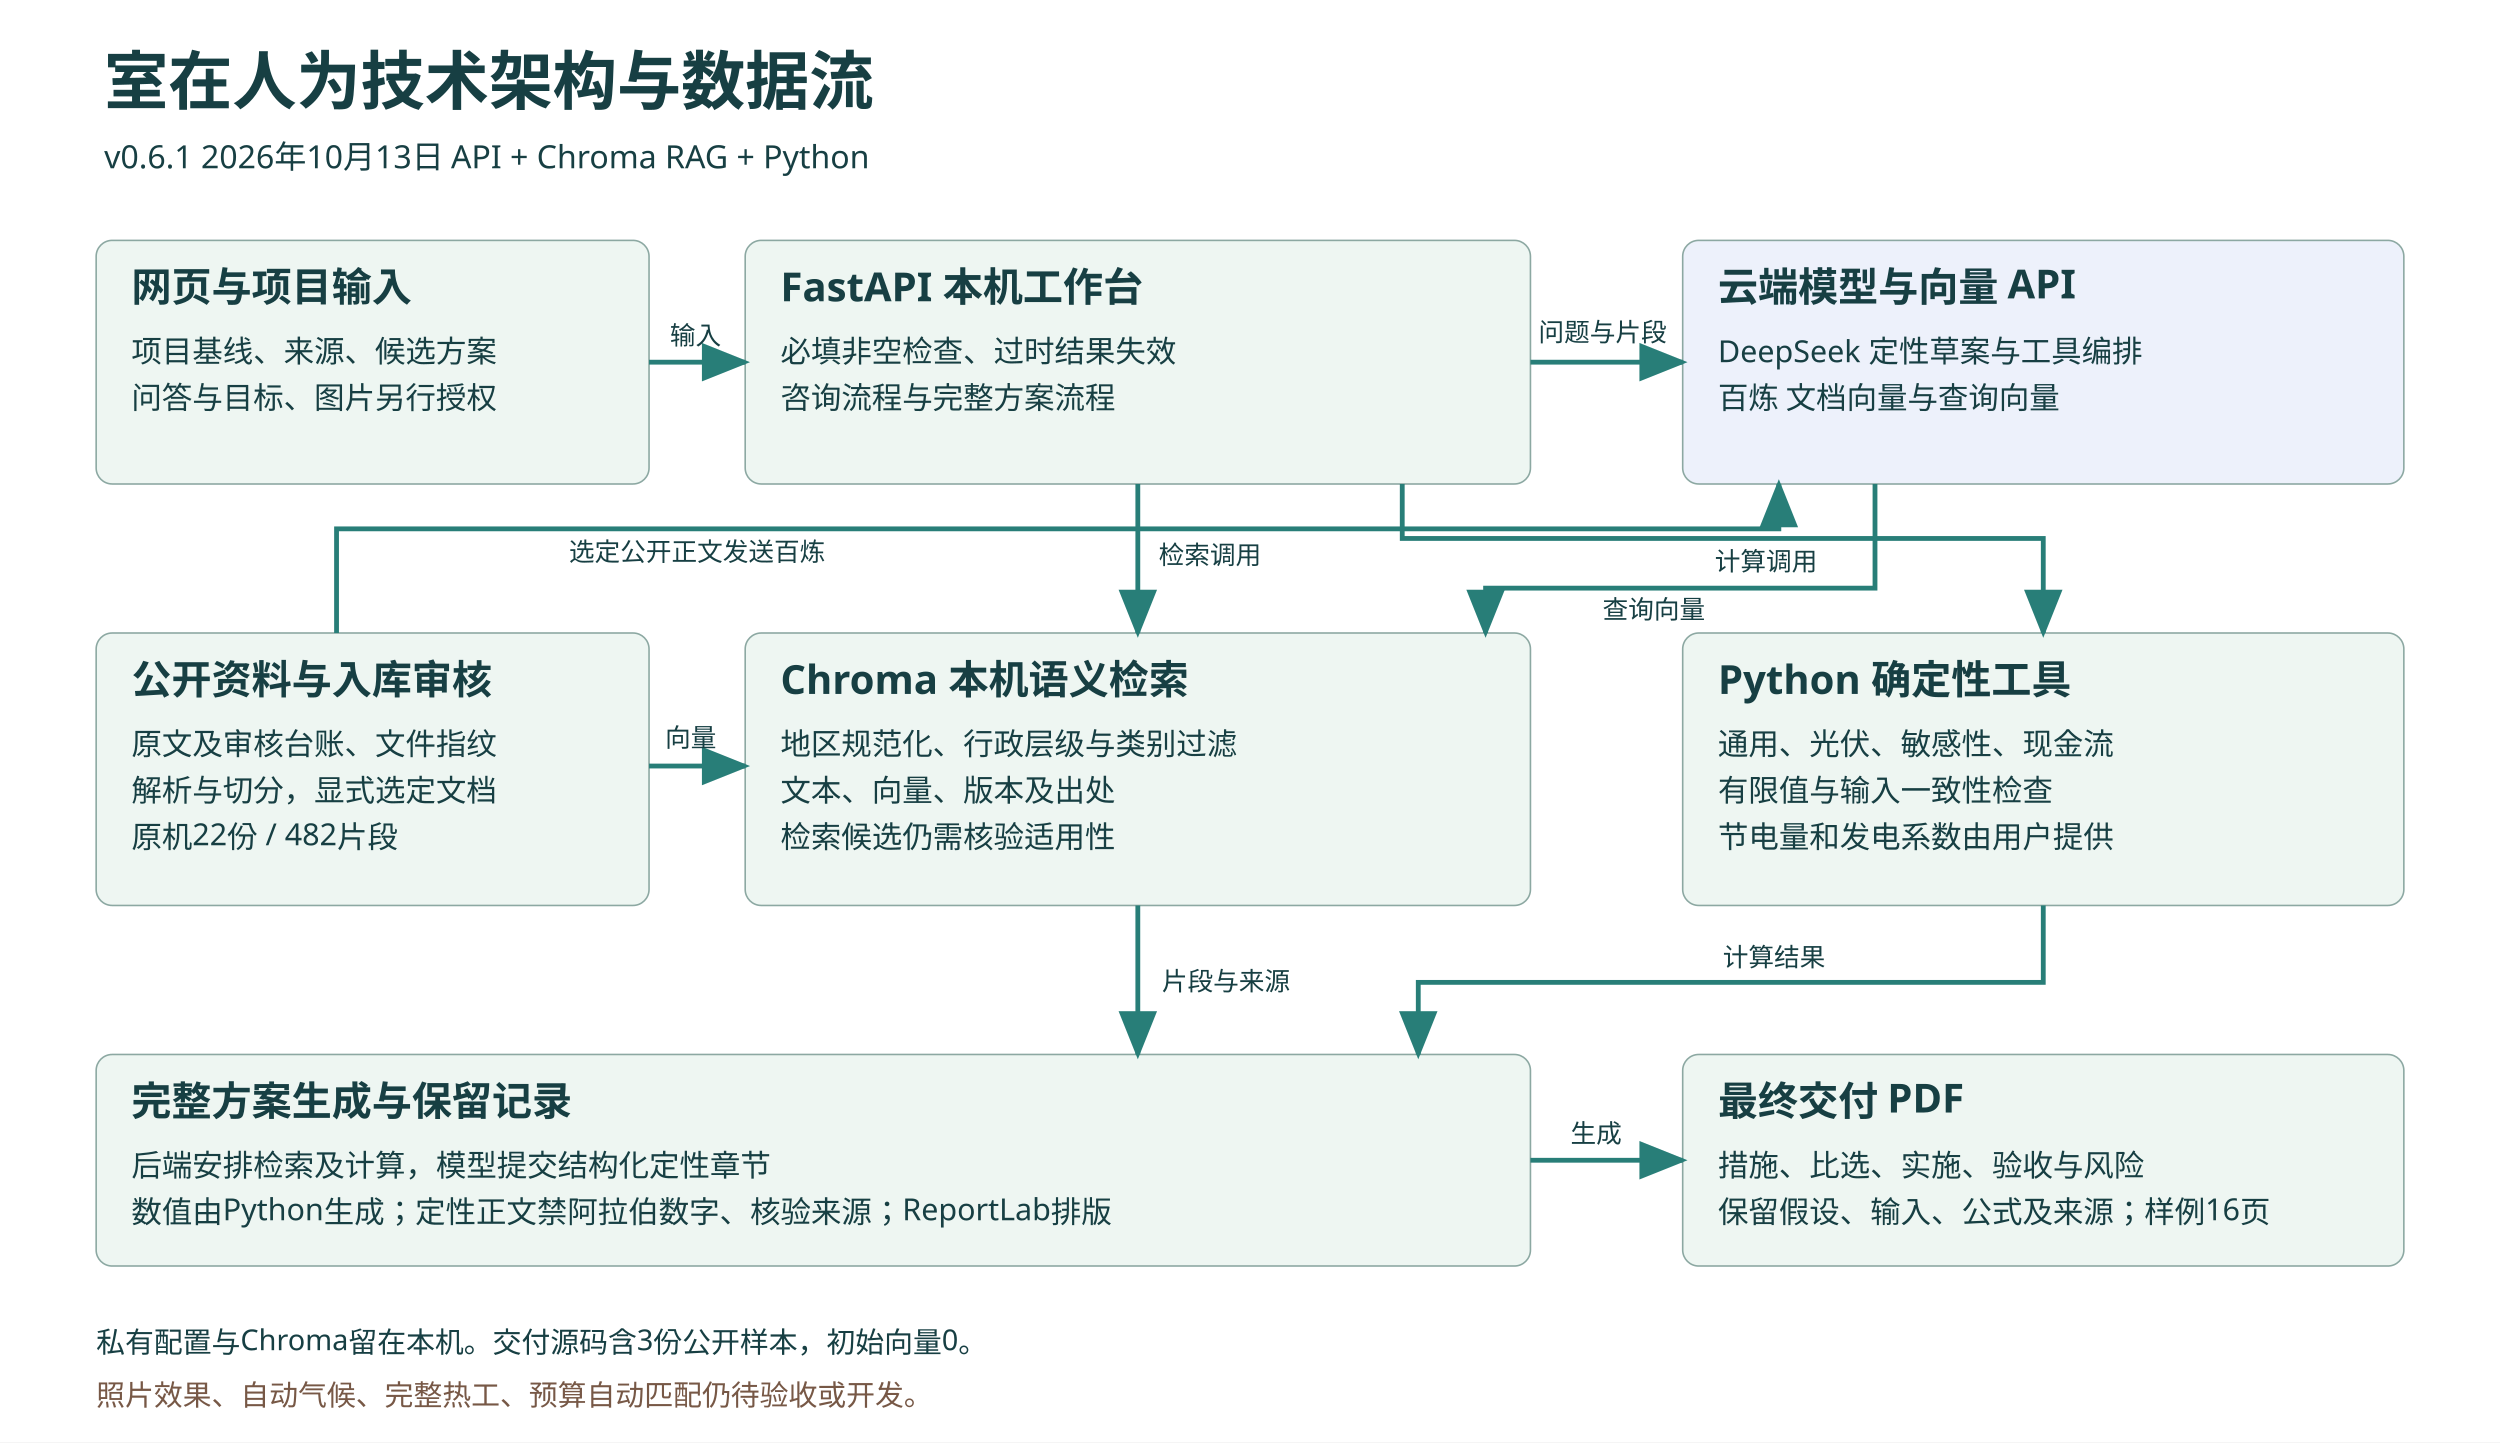
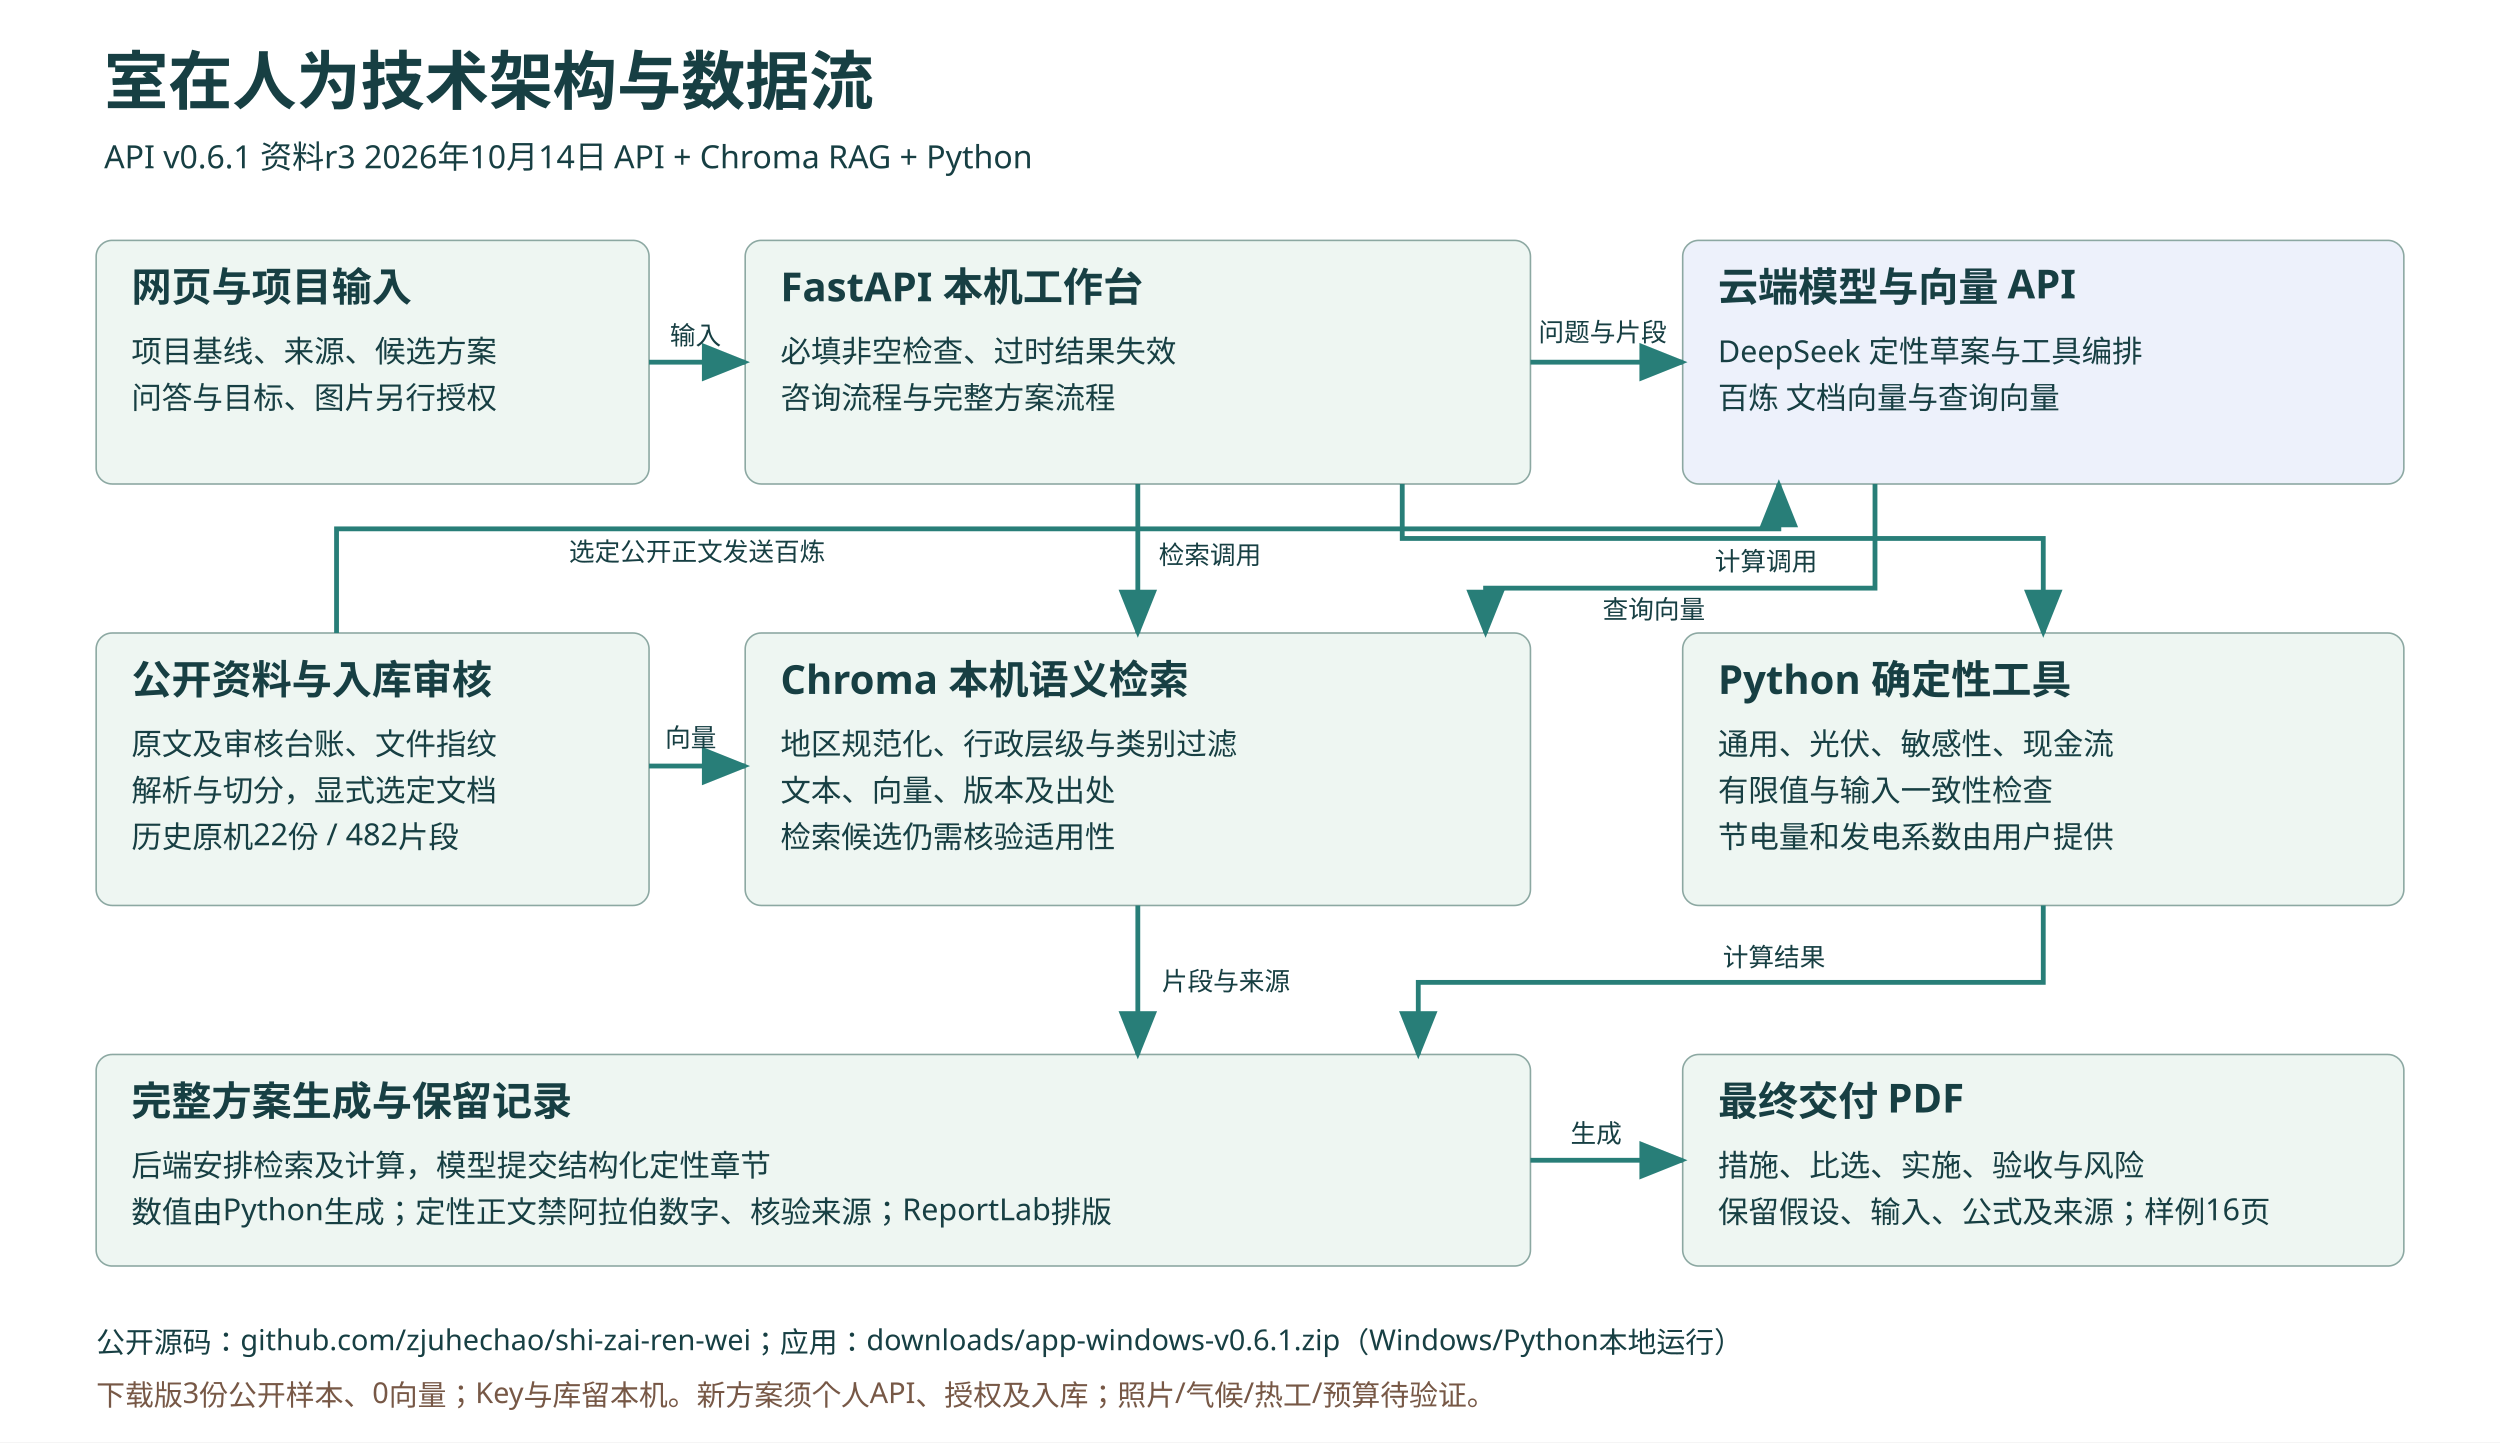
<svg xmlns="http://www.w3.org/2000/svg" width="1560" height="900" viewBox="0 0 1560 900">
  <defs>
    <marker id="arrow" markerWidth="10" markerHeight="8" refX="9" refY="4" orient="auto">
      <path d="M0,0 L10,4 L0,8 Z" fill="#287e78" />
    </marker>
  </defs>
  <rect width="1560" height="900" fill="white" />
  <g font-family="Microsoft YaHei">
    <text x="65" y="65" font-size="40" fill="#173f43" font-weight="700">室在人为技术架构与数据流</text>
-     <text x="65" y="105" font-size="20" fill="#173f43" font-weight="400">v0.6.1  2026年10月13日   API + Chroma RAG + Python</text>
+     <text x="65" y="105" font-size="20" fill="#173f43" font-weight="400">API v0.6.1  资料r3  2026年10月14日   API + Chroma RAG + Python</text>
    <rect x="60" y="150" width="345" height="152" rx="10" fill="#eef6f2" stroke="#8ca8a2" />
    <text x="82" y="188" font-size="25" fill="#173f43" font-weight="700">网页与项目输入</text>
    <text x="82" y="226" font-size="19" fill="#173f43" font-weight="400">项目基线、来源、候选方案</text>
    <text x="82" y="255" font-size="19" fill="#173f43" font-weight="400">问答与目标、图片另行授权</text>
    <rect x="465" y="150" width="490" height="152" rx="10" fill="#eef6f2" stroke="#8ca8a2" />
    <text x="487" y="188" font-size="25" fill="#173f43" font-weight="700">FastAPI 本机工作台</text>
    <text x="487" y="226" font-size="19" fill="#173f43" font-weight="400">必填非空检查、过时结果失效</text>
    <text x="487" y="255" font-size="19" fill="#173f43" font-weight="400">咨询流程与完整方案流程</text>
    <rect x="1050" y="150" width="450" height="152" rx="10" fill="#edf1fb" stroke="#8ca8a2" />
    <text x="1072" y="188" font-size="25" fill="#173f43" font-weight="700">云端模型与向量 API</text>
    <text x="1072" y="226" font-size="19" fill="#173f43" font-weight="400">DeepSeek  定性草案与工具编排</text>
    <text x="1072" y="255" font-size="19" fill="#173f43" font-weight="400">百炼  文档向量与查询向量</text>
    <polyline points="405,226 465,226" fill="none" stroke="#287e78" stroke-width="3" marker-end="url(#arrow)" />
    <text x="418" y="215" font-size="16" fill="#173f43" font-weight="400">输入</text>
    <polyline points="955,226 1050,226" fill="none" stroke="#287e78" stroke-width="3" marker-end="url(#arrow)" />
    <text x="960" y="213" font-size="16" fill="#173f43" font-weight="400">问题与片段</text>
    <rect x="60" y="395" width="345" height="170" rx="10" fill="#eef6f2" stroke="#8ca8a2" />
    <text x="82" y="433" font-size="25" fill="#173f43" font-weight="700">公开资料与入库审核</text>
    <text x="82" y="471" font-size="19" fill="#173f43" font-weight="400">原文及审核台账、文件指纹</text>
    <text x="82" y="500" font-size="19" fill="#173f43" font-weight="400">解析与切分，显式选定文档</text>
-     <text x="82" y="529" font-size="19" fill="#173f43" font-weight="400">原机22份 / 482片段</text>
+     <text x="82" y="529" font-size="19" fill="#173f43" font-weight="400">历史原机22份 / 482片段</text>
    <rect x="465" y="395" width="490" height="170" rx="10" fill="#eef6f2" stroke="#8ca8a2" />
    <text x="487" y="433" font-size="25" fill="#173f43" font-weight="700">Chroma 本机语义检索</text>
    <text x="487" y="471" font-size="19" fill="#173f43" font-weight="400">地区规范化、行政层级与类别过滤</text>
    <text x="487" y="500" font-size="19" fill="#173f43" font-weight="400">文本、向量、版本及出处</text>
    <text x="487" y="529" font-size="19" fill="#173f43" font-weight="400">检索候选仍需核验适用性</text>
    <rect x="1050" y="395" width="450" height="170" rx="10" fill="#eef6f2" stroke="#8ca8a2" />
    <text x="1072" y="433" font-size="25" fill="#173f43" font-weight="700">Python 确定性工具</text>
    <text x="1072" y="471" font-size="19" fill="#173f43" font-weight="400">通用、光伏、敏感性、现金流</text>
    <text x="1072" y="500" font-size="19" fill="#173f43" font-weight="400">有限值与输入一致性检查</text>
    <text x="1072" y="529" font-size="19" fill="#173f43" font-weight="400">节电量和发电系数由用户提供</text>
    <polyline points="405,478 465,478" fill="none" stroke="#287e78" stroke-width="3" marker-end="url(#arrow)" />
    <text x="415" y="466" font-size="16" fill="#173f43" font-weight="400">向量</text>
    <polyline points="710,302 710,395" fill="none" stroke="#287e78" stroke-width="3" marker-end="url(#arrow)" />
    <text x="723" y="352" font-size="16" fill="#173f43" font-weight="400">检索调用</text>
    <polyline points="875,302 875,336 1275,336 1275,395" fill="none" stroke="#287e78" stroke-width="3" marker-end="url(#arrow)" />
    <text x="1070" y="356" font-size="16" fill="#173f43" font-weight="400">计算调用</text>
    <polyline points="1170,302 1170,367 927,367 927,395" fill="none" stroke="#287e78" stroke-width="3" marker-end="url(#arrow)" />
    <text x="1000" y="386" font-size="16" fill="#173f43" font-weight="400">查询向量</text>
    <polyline points="210,395 210,330 1110,330 1110,302" fill="none" stroke="#287e78" stroke-width="3" marker-end="url(#arrow)" />
    <text x="355" y="350" font-size="16" fill="#173f43" font-weight="400">选定公开正文发送百炼</text>
    <rect x="60" y="658" width="895" height="132" rx="10" fill="#eef6f2" stroke="#8ca8a2" />
    <text x="82" y="696" font-size="25" fill="#173f43" font-weight="700">完整方案生成与保留记录</text>
    <text x="82" y="734" font-size="19" fill="#173f43" font-weight="400">后端安排检索及计算，模型提交结构化定性章节</text>
    <text x="82" y="763" font-size="19" fill="#173f43" font-weight="400">数值由Python生成；定性正文禁阿拉伯数字、核验来源；ReportLab排版</text>
    <rect x="1050" y="658" width="450" height="132" rx="10" fill="#eef6f2" stroke="#8ca8a2" />
    <text x="1072" y="696" font-size="25" fill="#173f43" font-weight="700">最终交付 PDF</text>
    <text x="1072" y="734" font-size="19" fill="#173f43" font-weight="400">措施、比选、实施、验收与风险</text>
    <text x="1072" y="763" font-size="19" fill="#173f43" font-weight="400">保留假设、输入、公式及来源；样例16页</text>
    <polyline points="710,565 710,658" fill="none" stroke="#287e78" stroke-width="3" marker-end="url(#arrow)" />
    <text x="725" y="618" font-size="16" fill="#173f43" font-weight="400">片段与来源</text>
    <polyline points="1275,565 1275,613 885,613 885,658" fill="none" stroke="#287e78" stroke-width="3" marker-end="url(#arrow)" />
    <text x="1075" y="603" font-size="16" fill="#173f43" font-weight="400">计算结果</text>
    <polyline points="955,724 1050,724" fill="none" stroke="#287e78" stroke-width="3" marker-end="url(#arrow)" />
    <text x="980" y="713" font-size="16" fill="#173f43" font-weight="400">生成</text>
-     <text x="60" y="844" font-size="18" fill="#173f43" font-weight="400">私有配置与Chroma留在本机。交付源码含3份公开样本，初始向量0。</text>
-     <text x="60" y="877" font-size="18" fill="#775846" font-weight="400">照片效果、自动气候、完整热工、预算自动匹配仍待验收或开发。</text>
+     <text x="60" y="844" font-size="18" fill="#173f43" font-weight="400">公开源码：github.com/zjuhechao/shi-zai-ren-wei；应用：downloads/app-windows-v0.6.1.zip（Windows/Python本地运行）</text>
+     <text x="60" y="877" font-size="18" fill="#775846" font-weight="400">下载版3份公开样本、0向量；Key与库留本机。新方案须个人API、授权及入库；照片/气候/热工/预算待验证。</text>
  </g>
</svg>
